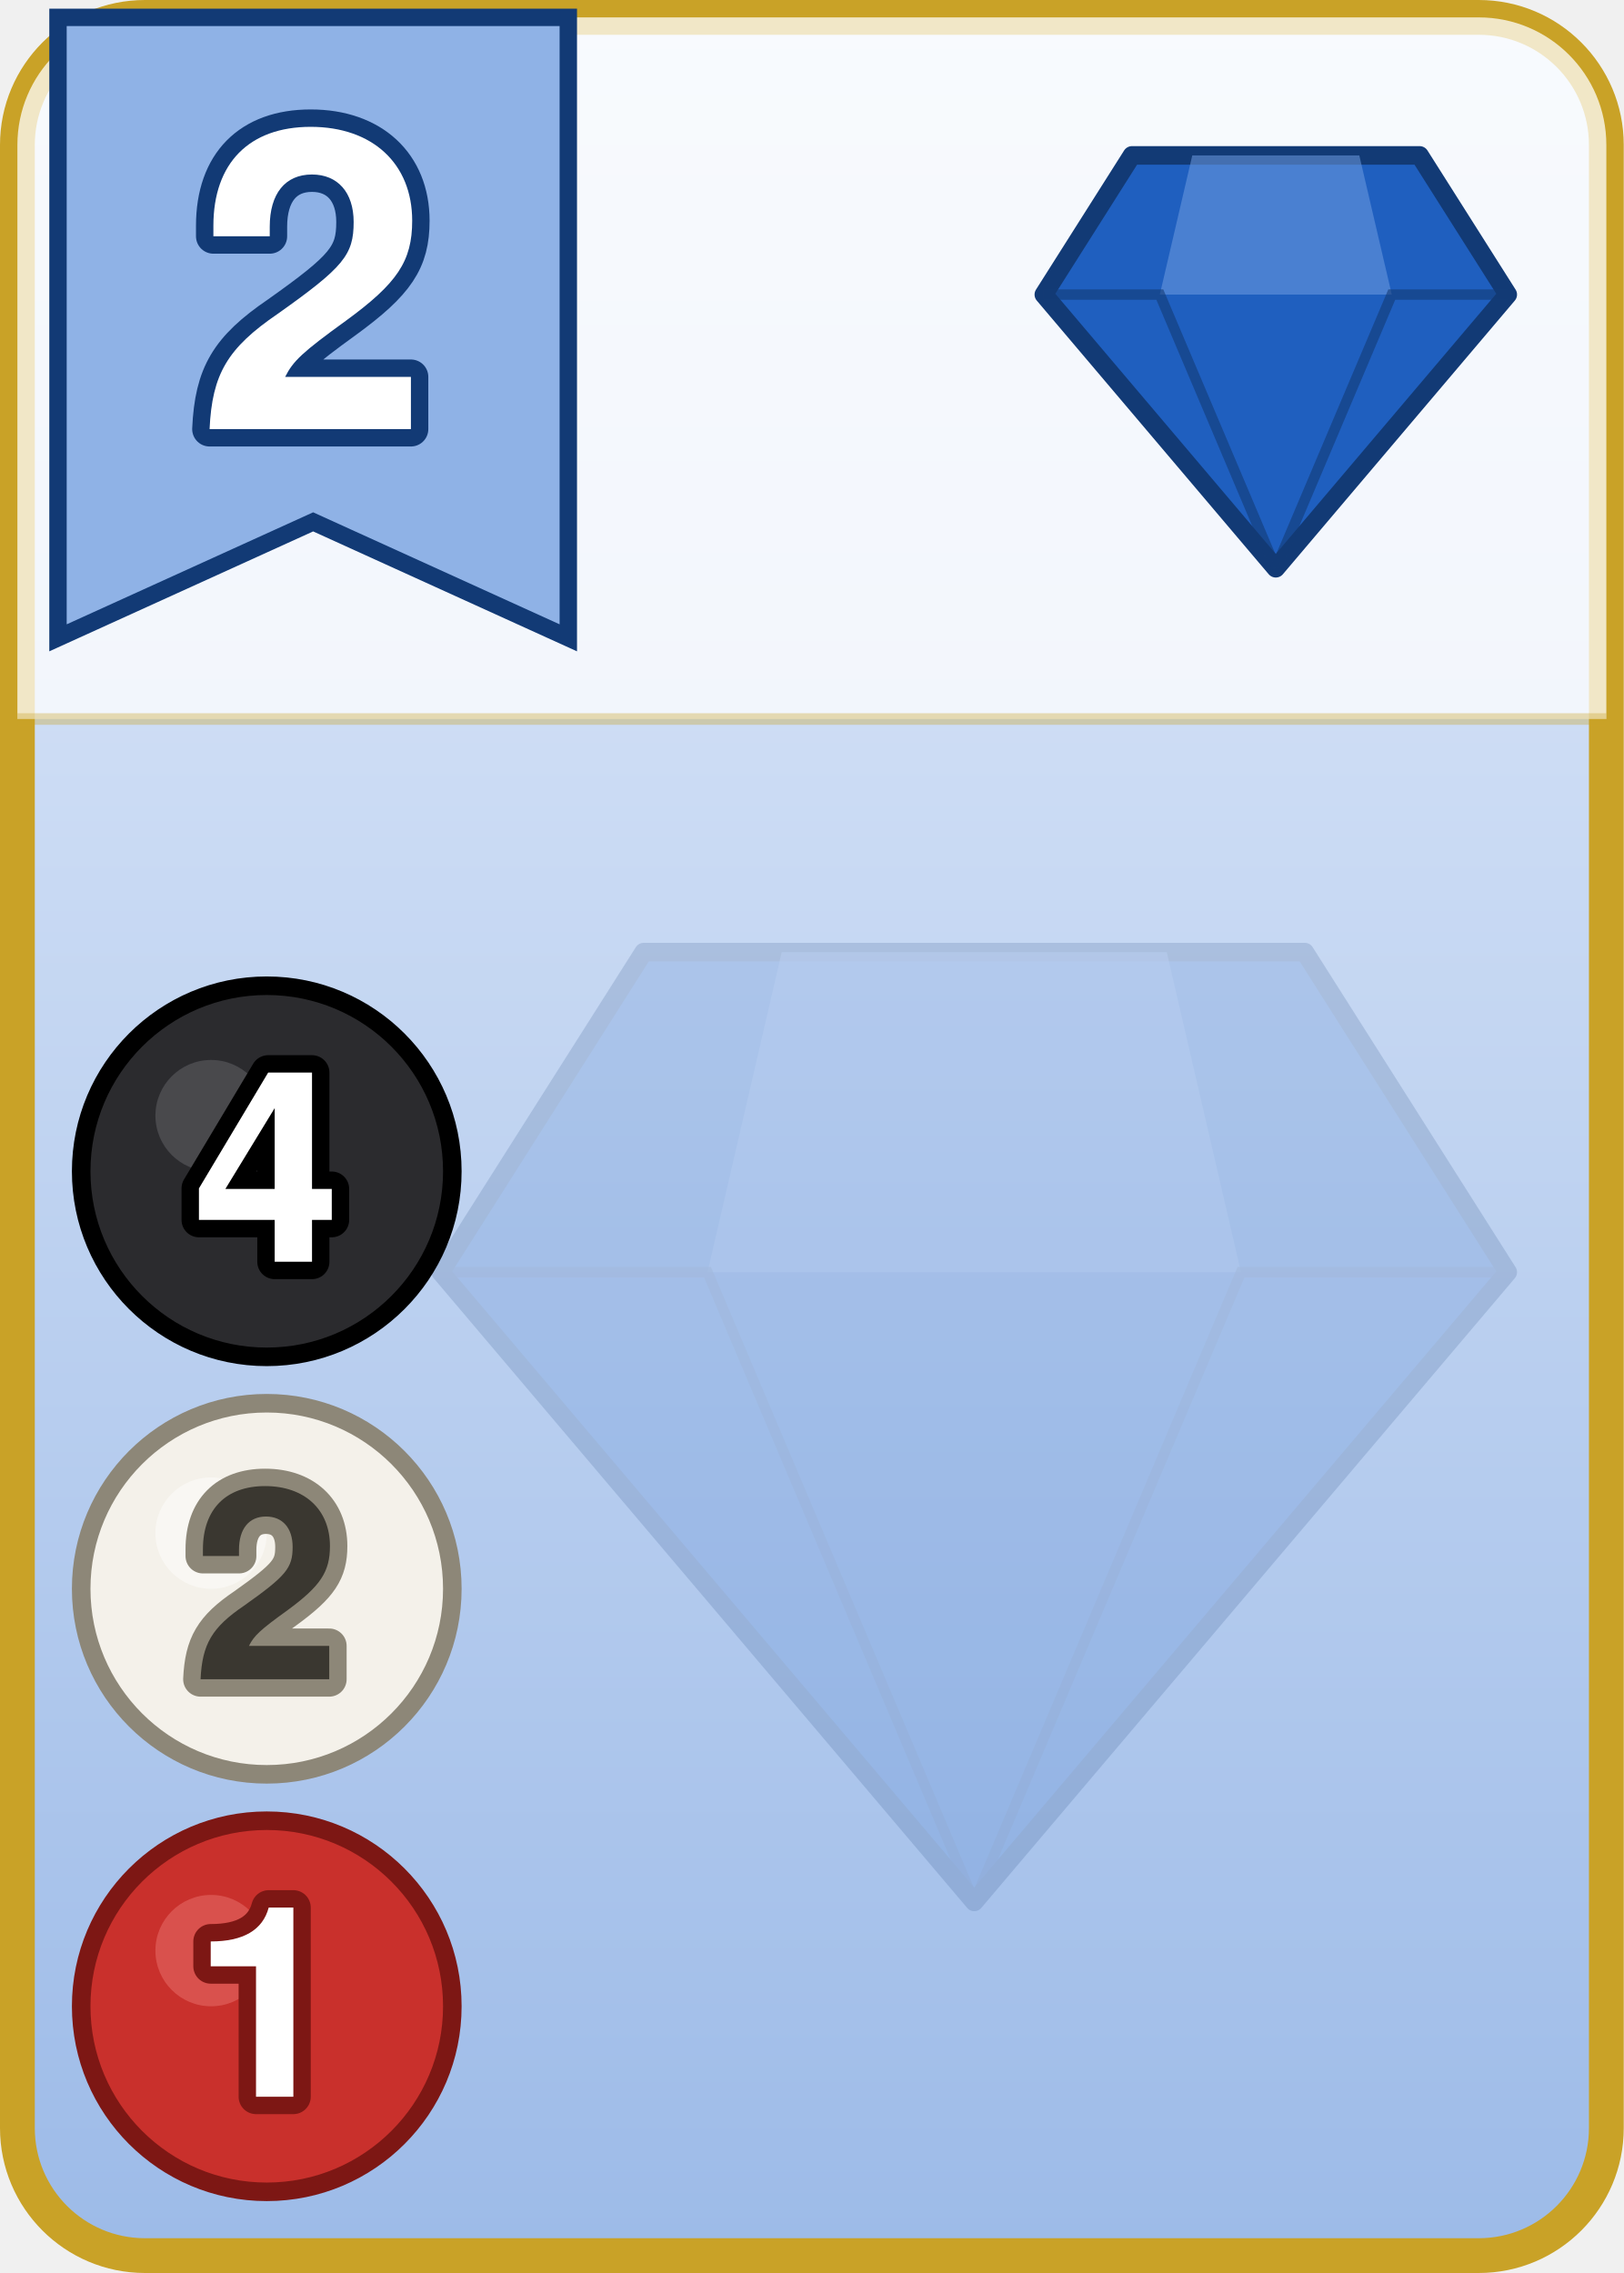
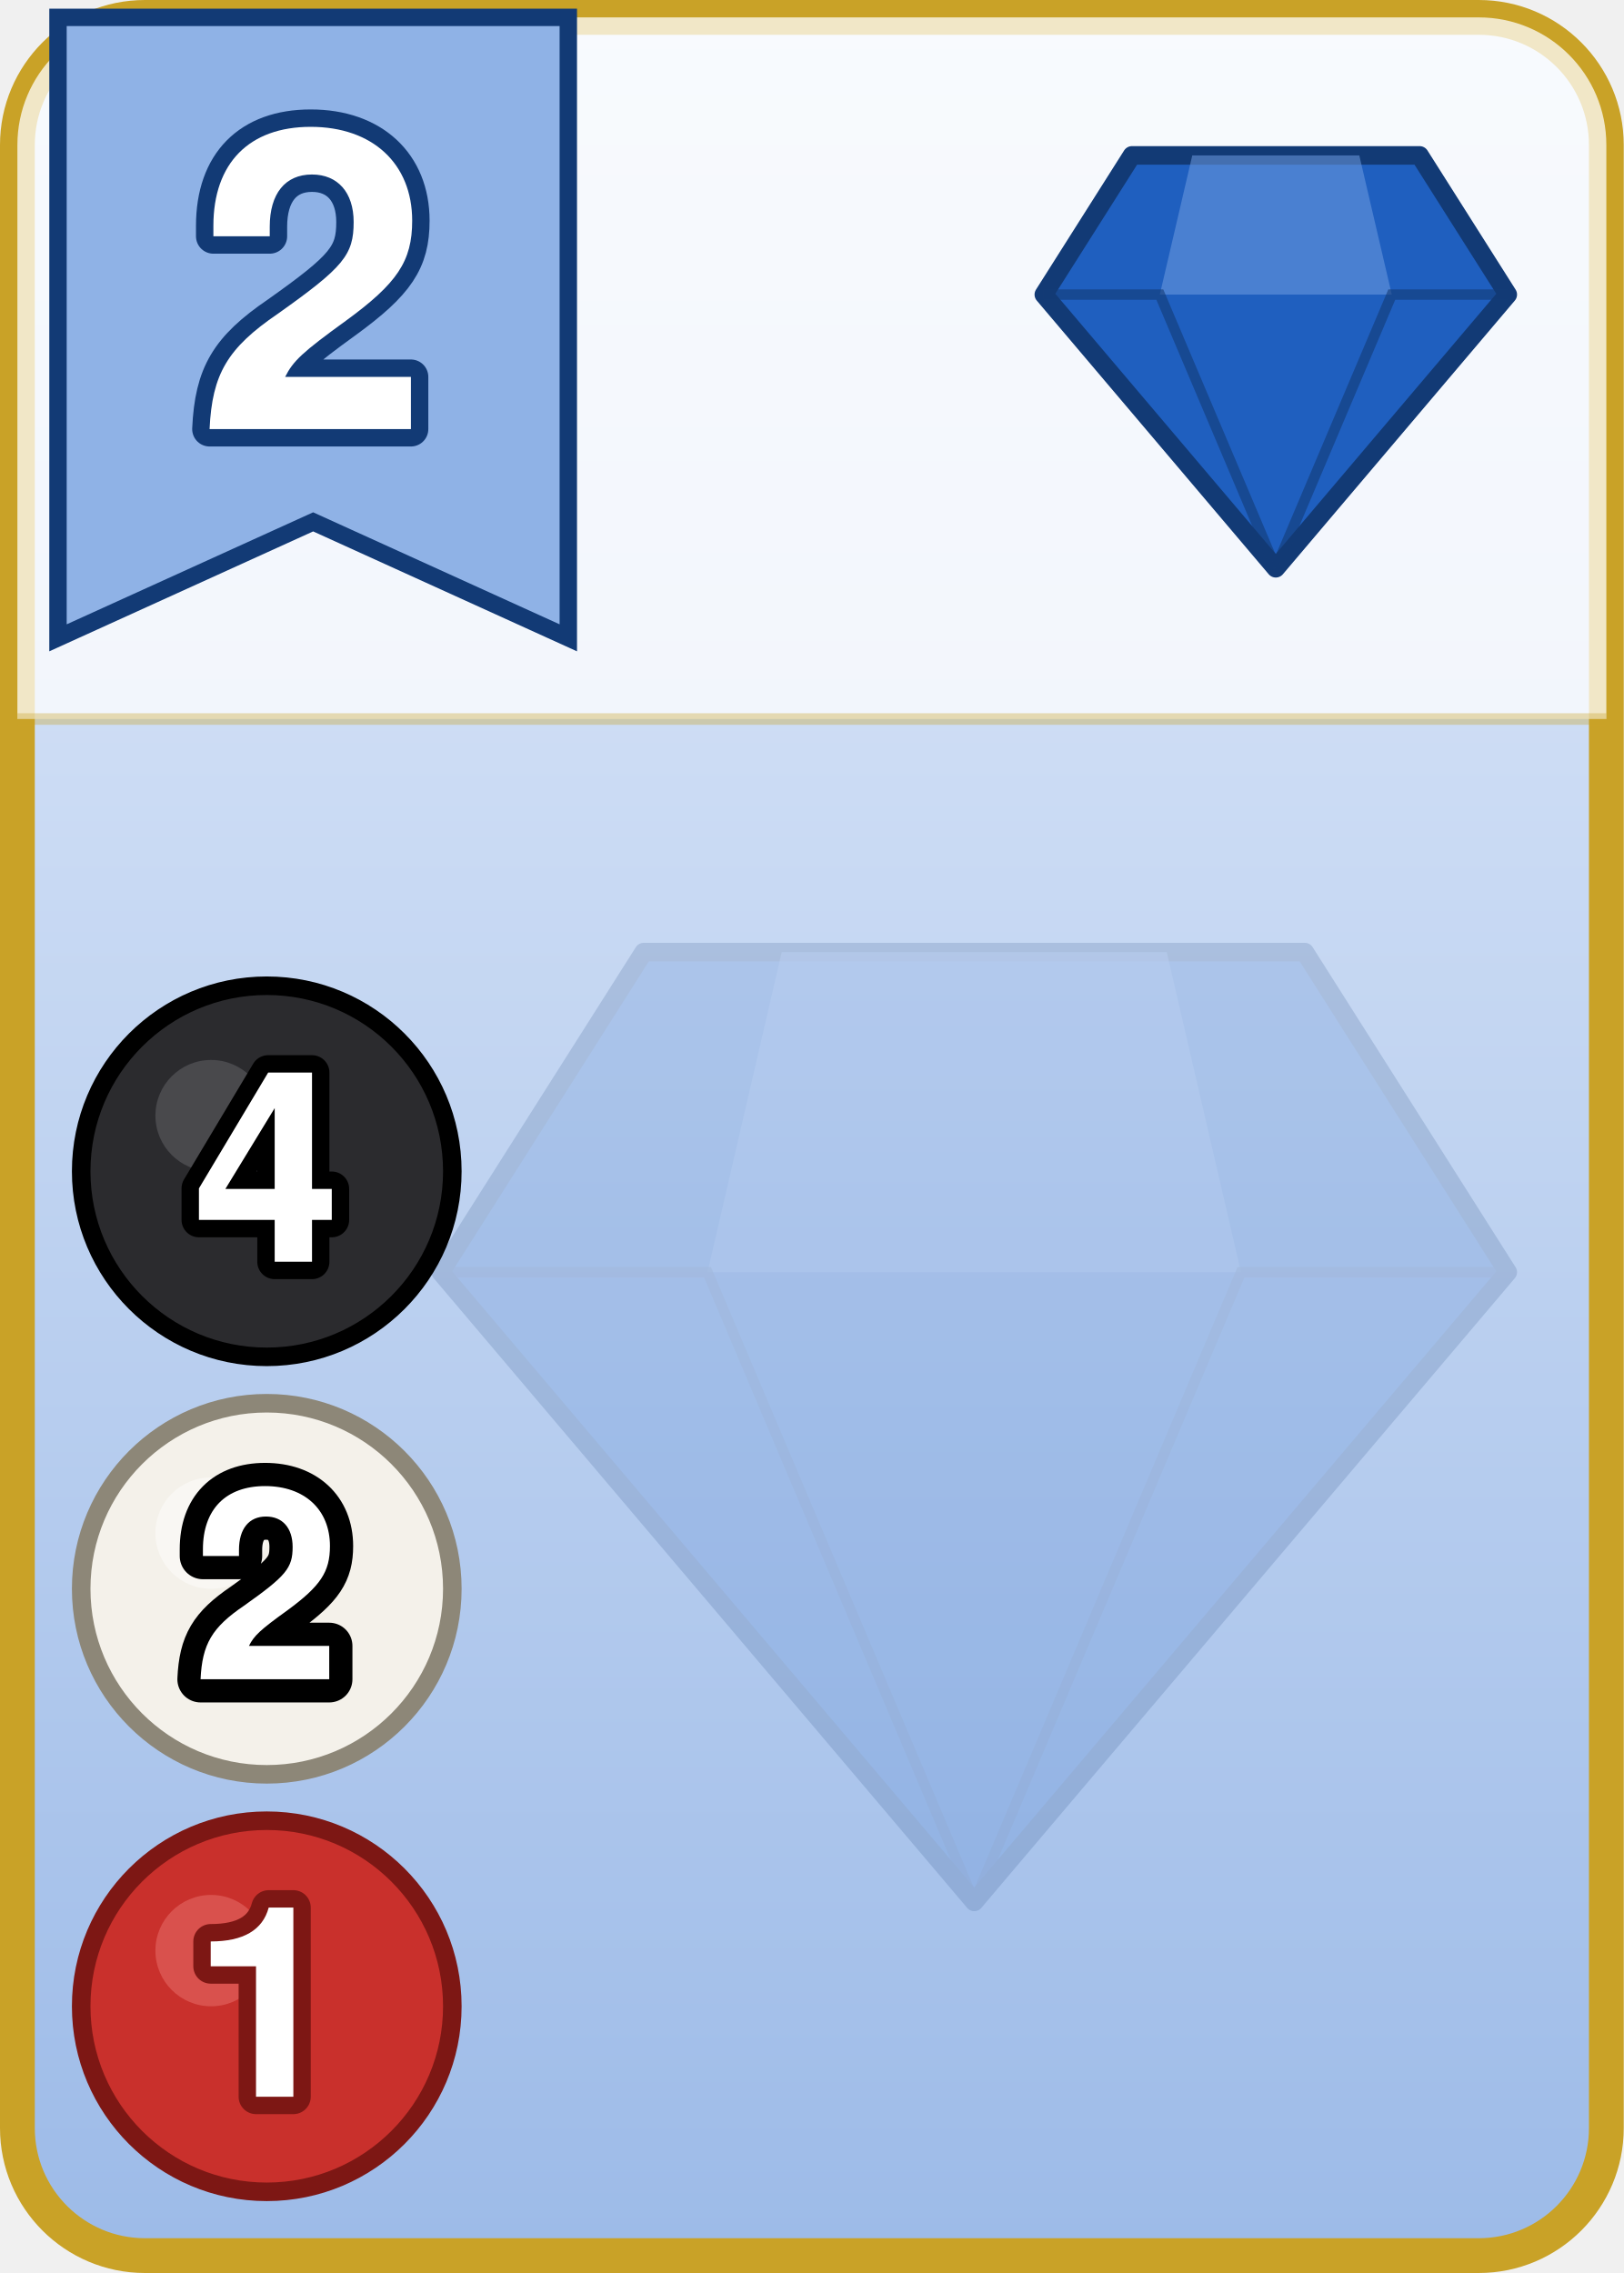
<svg xmlns="http://www.w3.org/2000/svg" width="140" height="196" viewBox="0 0 140 196" role="img" aria-label="レベル2 2点 ボーナス青 コスト白2・赤1・黒4">
  <defs>
    <linearGradient id="bgc44" x1="0" y1="0" x2="0" y2="1">
      <stop offset="0" stop-color="#E3ECFA" />
      <stop offset="1" stop-color="#9DBBE8" />
    </linearGradient>
  </defs>
  <rect x="1.5" y="1.5" width="137" height="193" rx="11" fill="url(#bgc44)" stroke="#C9A227" stroke-width="3" />
  <g opacity="0.16">
    <polygon points="55.5,82.1 112.5,82.1 130.0,109.7 84.0,164.0 38.0,109.7" fill="#1F5FBF" stroke="#123A75" stroke-width="1.6" stroke-linejoin="round" />
    <polygon points="67.4,82.1 100.6,82.1 107.0,109.7 61.0,109.7" fill="#6E9BE0" opacity="0.55" />
    <polyline points="38.0,109.7 61.0,109.7 84.0,164.0" fill="none" stroke="#123A75" stroke-width="0.9" opacity="0.6" />
    <polyline points="130.0,109.7 107.0,109.7 84.0,164.0" fill="none" stroke="#123A75" stroke-width="0.9" opacity="0.6" />
  </g>
  <path d="M1.5,62 V12.5 A11,11 0 0 1 12.5,1.5 H127.5 A11,11 0 0 1 138.5,12.5 V62 Z" fill="#FFFFFF" opacity="0.74" />
  <line x1="1.5" y1="62" x2="138.5" y2="62" stroke="#C9A227" stroke-width="1" opacity="0.35" />
  <polygon points="97.6,13.4 122.4,13.4 130.0,25.4 110.0,49.0 90.0,25.4" fill="#1F5FBF" stroke="#123A75" stroke-width="1.6" stroke-linejoin="round" />
  <polygon points="102.8,13.4 117.2,13.4 120.0,25.4 100.0,25.4" fill="#6E9BE0" opacity="0.55" />
  <polyline points="90.0,25.4 100.0,25.4 110.0,49.0" fill="none" stroke="#123A75" stroke-width="0.9" opacity="0.6" />
  <polyline points="130.0,25.4 120.0,25.4 110.0,49.0" fill="none" stroke="#123A75" stroke-width="0.9" opacity="0.6" />
  <path d="M5,1.5 H49 V55 L27,45 L5,55 Z" fill="#8FB2E6" stroke="#123A75" stroke-width="1.5" />
  <text x="27" y="37" text-anchor="middle" font-size="36" font-weight="800" fill="#FFFFFF" stroke="#123A75" stroke-width="3" paint-order="stroke" stroke-linejoin="round" font-family="'Helvetica Neue', Helvetica, Arial, sans-serif">2</text>
  <circle cx="23" cy="101" r="16" fill="#2B2B2E" stroke="#000000" stroke-width="1.6" />
  <circle cx="18.2" cy="96.2" r="4.8" fill="#6C6C72" opacity="0.45" />
  <text x="23" y="108.8" text-anchor="middle" font-size="23" font-weight="800" fill="#FFFFFF" stroke="#000000" stroke-width="3" paint-order="stroke" stroke-linejoin="round" font-family="'Helvetica Neue', Helvetica, Arial, sans-serif">4</text>
  <circle cx="23" cy="137" r="16" fill="#F4F1EA" stroke="#8D8778" stroke-width="1.6" />
  <circle cx="18.2" cy="132.2" r="4.8" fill="#FFFFFF" opacity="0.45" />
-   <text x="23" y="144.8" text-anchor="middle" font-size="23" font-weight="800" fill="#3A3730" stroke="#8D8778" stroke-width="3" paint-order="stroke" stroke-linejoin="round" font-family="'Helvetica Neue', Helvetica, Arial, sans-serif">2</text>
+   <text x="23" y="144.8" text-anchor="middle" font-size="23" font-weight="800" fill="#FFFFFF" stroke="#000000" stroke-width="4" paint-order="stroke" stroke-linejoin="round" font-family="'Helvetica Neue', Helvetica, Arial, sans-serif">2</text>
  <circle cx="23" cy="173" r="16" fill="#C9302C" stroke="#7D1714" stroke-width="1.6" />
  <circle cx="18.2" cy="168.2" r="4.8" fill="#EE7A76" opacity="0.45" />
  <text x="23" y="180.8" text-anchor="middle" font-size="23" font-weight="800" fill="#FFFFFF" stroke="#7D1714" stroke-width="3" paint-order="stroke" stroke-linejoin="round" font-family="'Helvetica Neue', Helvetica, Arial, sans-serif">1</text>
</svg>
